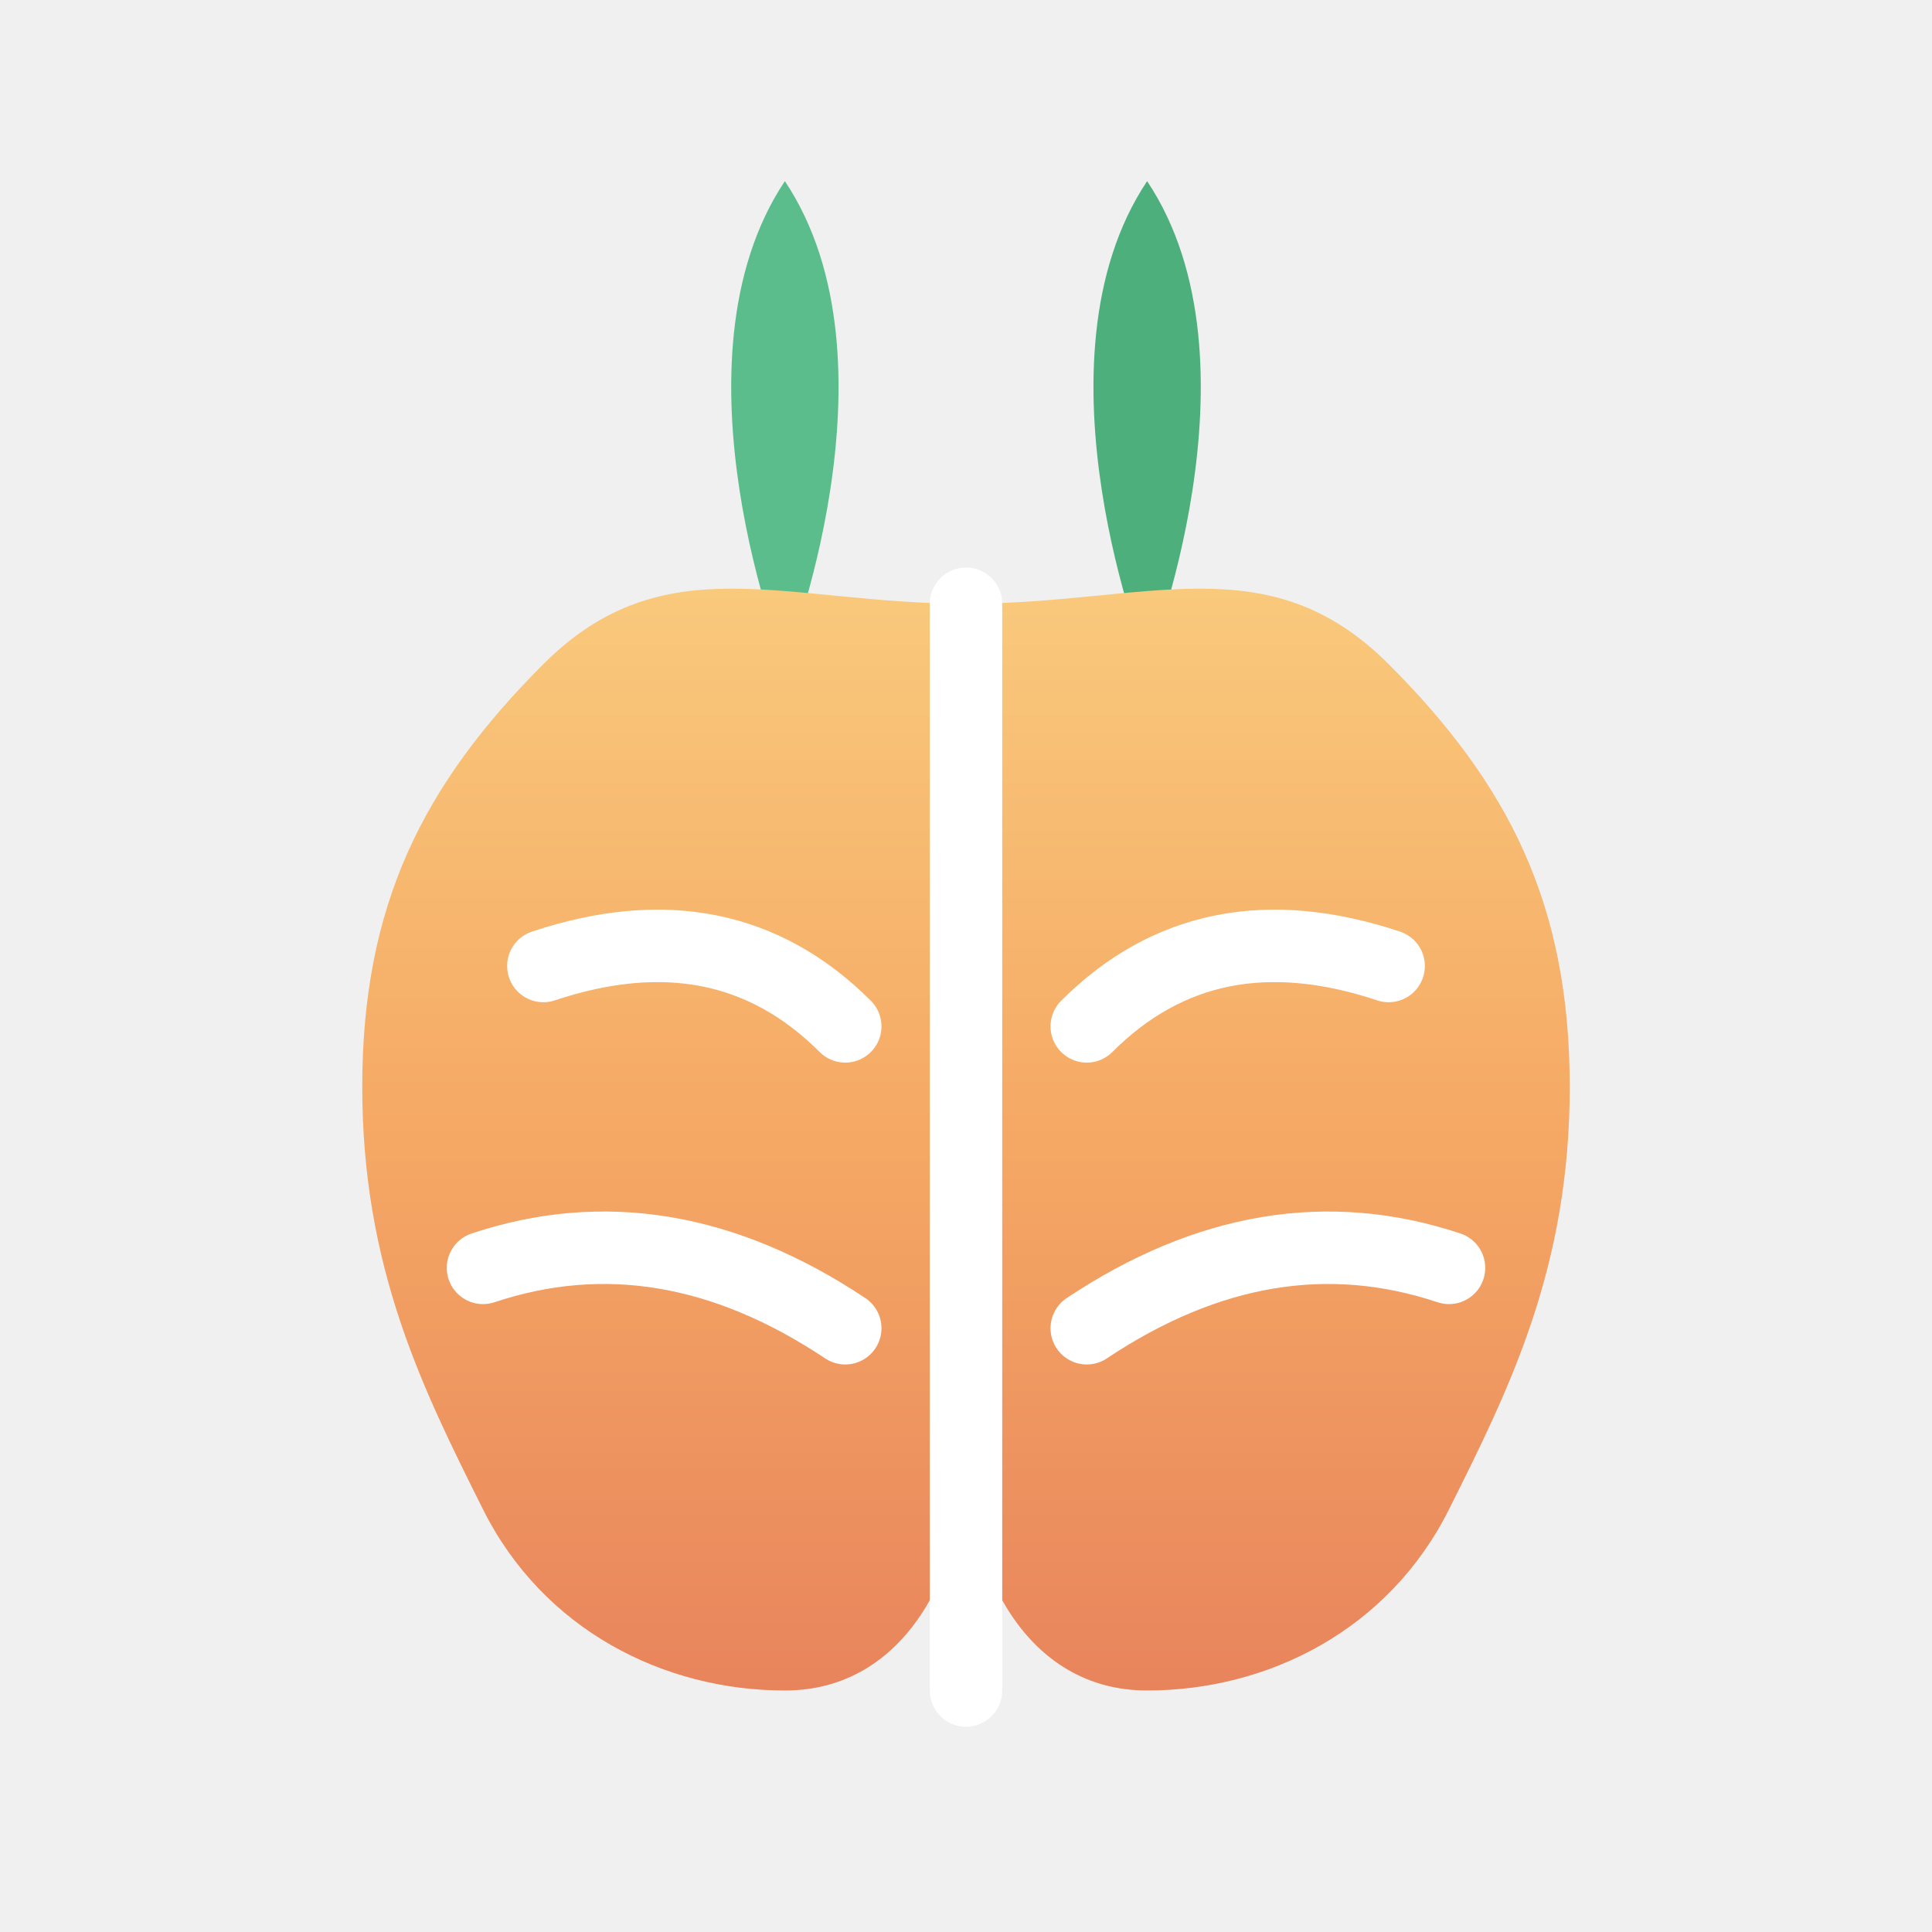
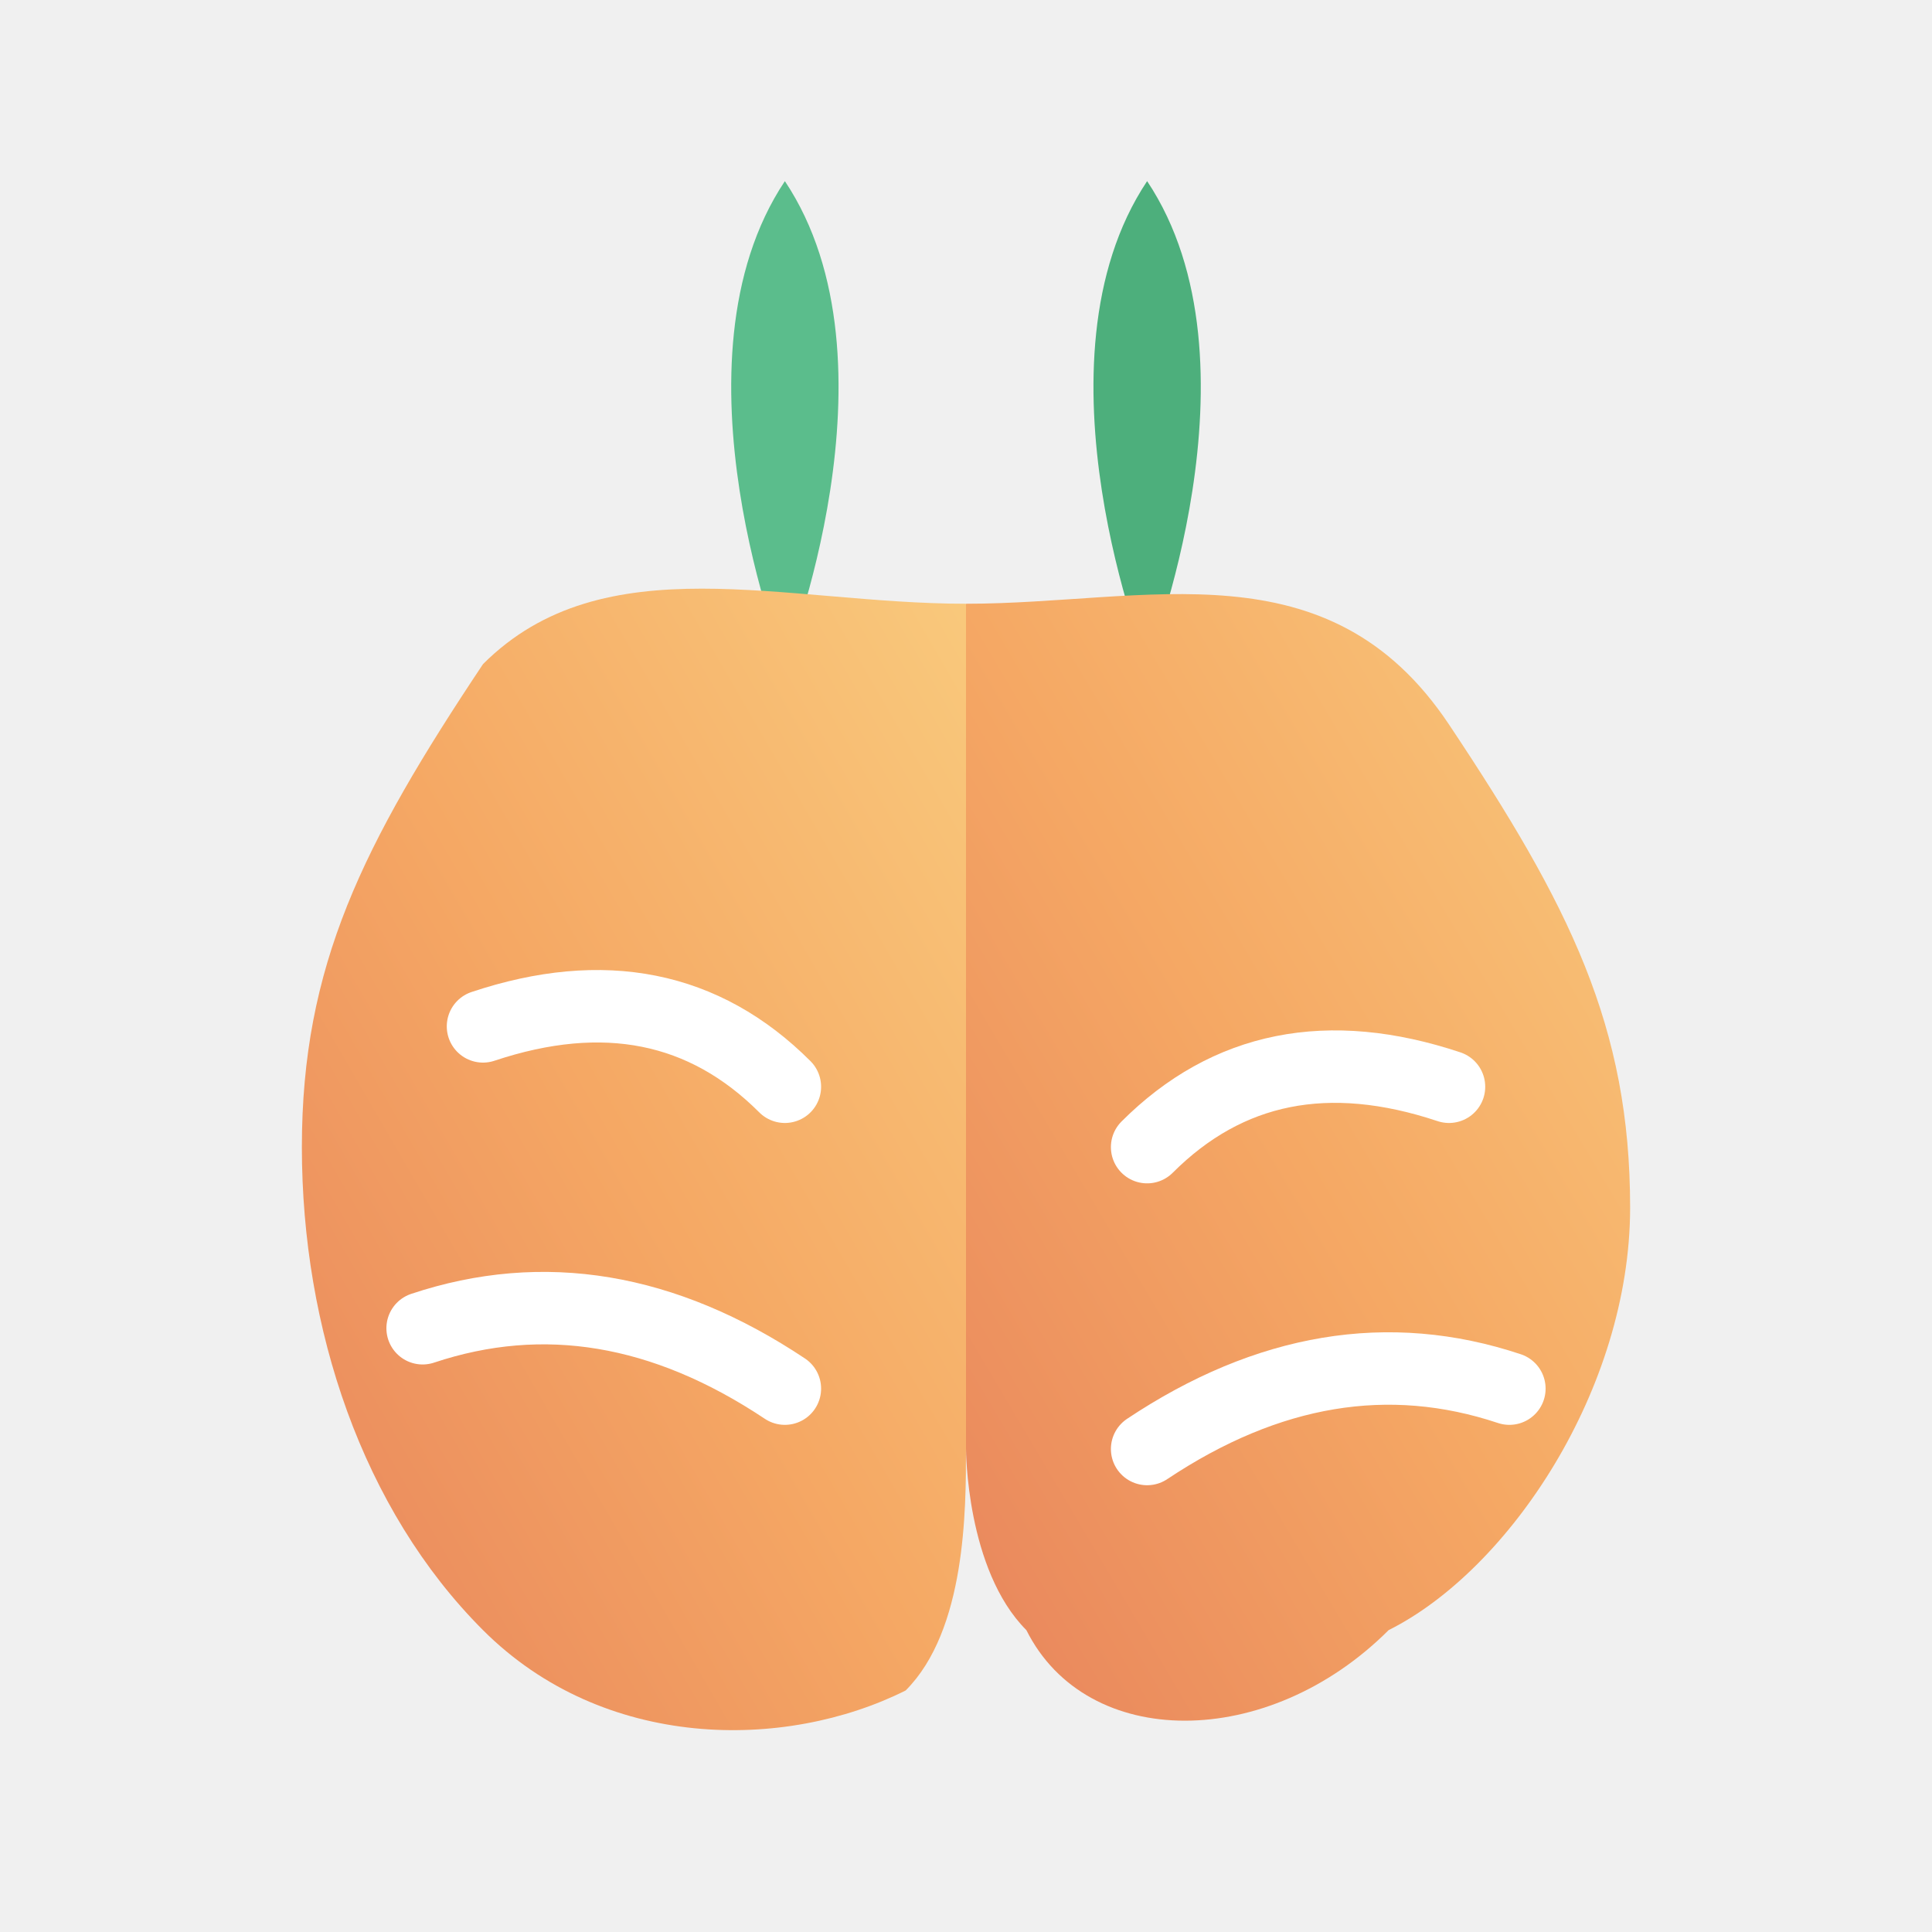
<svg xmlns="http://www.w3.org/2000/svg" viewBox="0 0 32 32" width="32" height="32" fill="none">
  <defs>
-     <linearGradient id="brainGradient" x1="0%" y1="0%" x2="0%" y2="100%">
-       <stop offset="0%" stop-color="#F9C97C" />
+     <linearGradient id="brainGradient" x1="0%" y1="100%" x2="100%" y2="0%">
+       <stop offset="0%" stop-color="#E8845C" />
      <stop offset="50%" stop-color="#F5A864" />
-       <stop offset="100%" stop-color="#E8845C" />
+       <stop offset="100%" stop-color="#F9C97C" />
    </linearGradient>
  </defs>
  <path d="M13 11 C13 11 11 6 13 3 C15 6 13 11 13 11" fill="#5BBD8C" />
  <path d="M19 11 C19 11 21 6 19 3 C17 6 19 11 19 11" fill="#4DAF7C" />
-   <path d="M16 10 C13 10 11 9 9 11 C7 13 6 15 6 18 C6 21 7 23 8 25 C9 27 11 28 13 28 C15 28 16 26 16 24 L16 10Z" fill="url(#brainGradient)" />
-   <path d="M16 10 C19 10 21 9 23 11 C25 13 26 15 26 18 C26 21 25 23 24 25 C23 27 21 28 19 28 C17 28 16 26 16 24 L16 10Z" fill="url(#brainGradient)" />
-   <path d="M9 16 Q12 15 14 17" stroke="white" stroke-width="1.2" stroke-linecap="round" fill="none" />
-   <path d="M8 21 Q11 20 14 22" stroke="white" stroke-width="1.2" stroke-linecap="round" fill="none" />
-   <path d="M23 16 Q20 15 18 17" stroke="white" stroke-width="1.2" stroke-linecap="round" fill="none" />
-   <path d="M24 21 Q21 20 18 22" stroke="white" stroke-width="1.2" stroke-linecap="round" fill="none" />
-   <line x1="16" y1="10" x2="16" y2="28" stroke="white" stroke-width="1.2" stroke-linecap="round" />
+   <path d="M16 10 C13 10 10 9 8 11 C6 14 5 16 5 19 C5 22 6 25 8 27 C10 29 13 29 15 28 C16 27 16 25 16 24 L16 10Z" fill="url(#brainGradient)" />
+   <path d="M16 10 C19 10 22 9 24 12 C26 15 27 17 27 20 C27 23 25 26 23 27 C21 29 18 29 17 27 C16 26 16 24 16 24 L16 10Z" fill="url(#brainGradient)" />
+   <path d="M8 17 Q11 16 13 18" stroke="white" stroke-width="1.2" stroke-linecap="round" fill="none" />
+   <path d="M7 22 Q10 21 13 23" stroke="white" stroke-width="1.2" stroke-linecap="round" fill="none" />
+   <path d="M24 18 Q21 17 19 19" stroke="white" stroke-width="1.2" stroke-linecap="round" fill="none" />
+   <path d="M25 23 Q22 22 19 24" stroke="white" stroke-width="1.2" stroke-linecap="round" fill="none" />
</svg>
